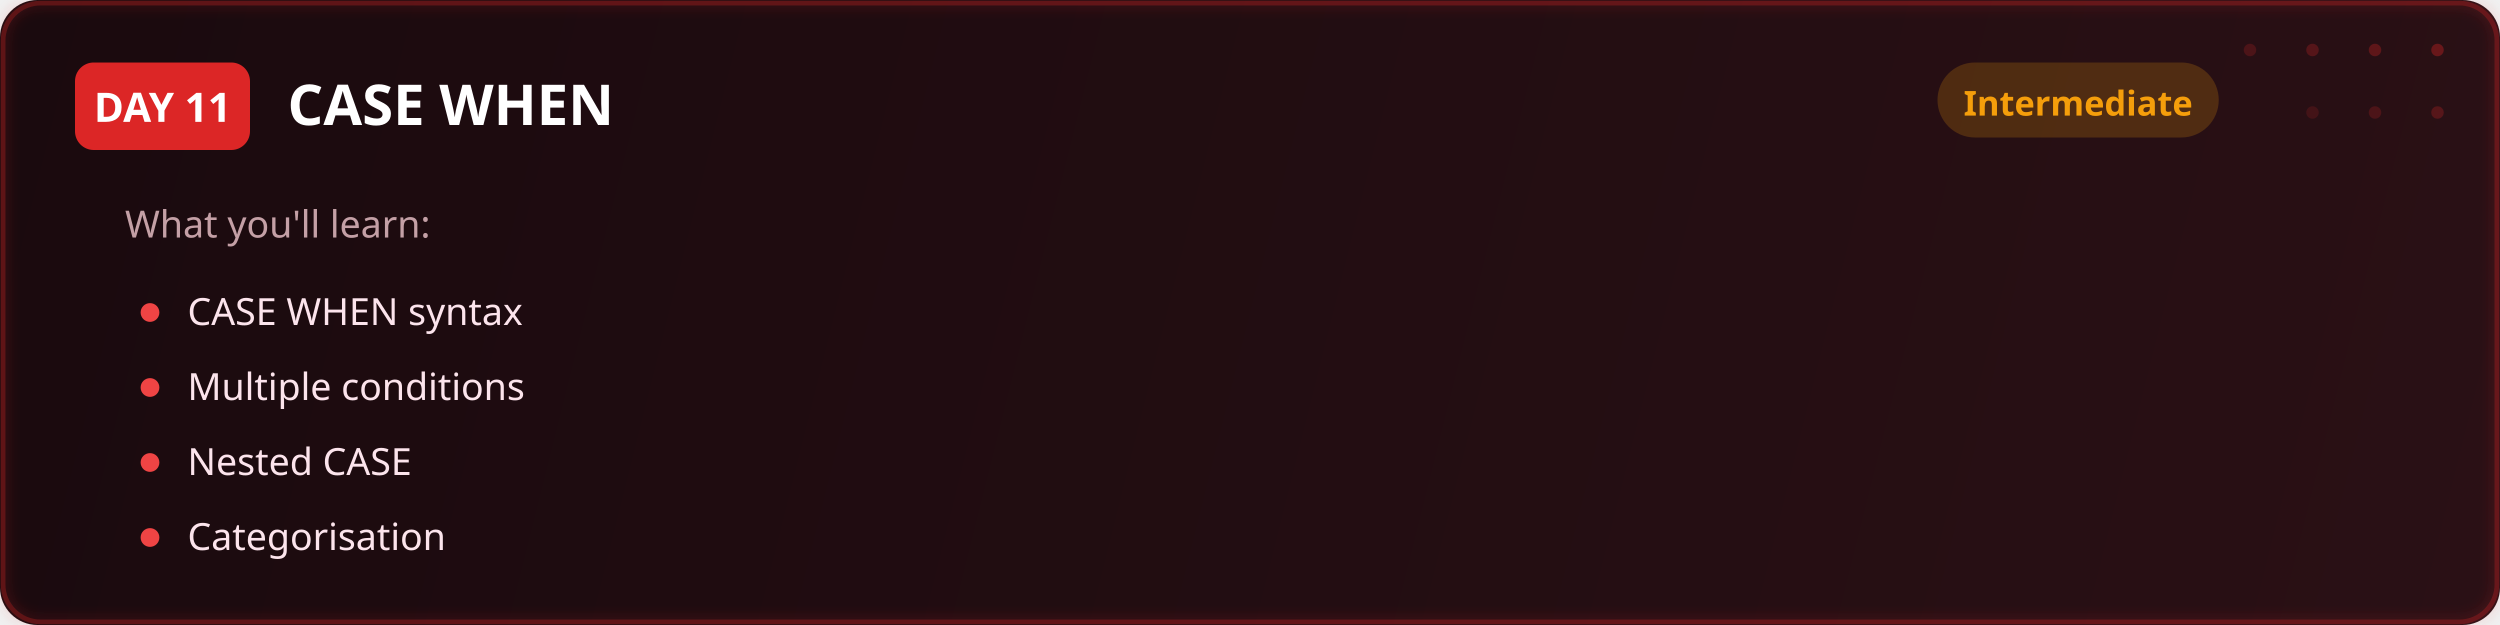
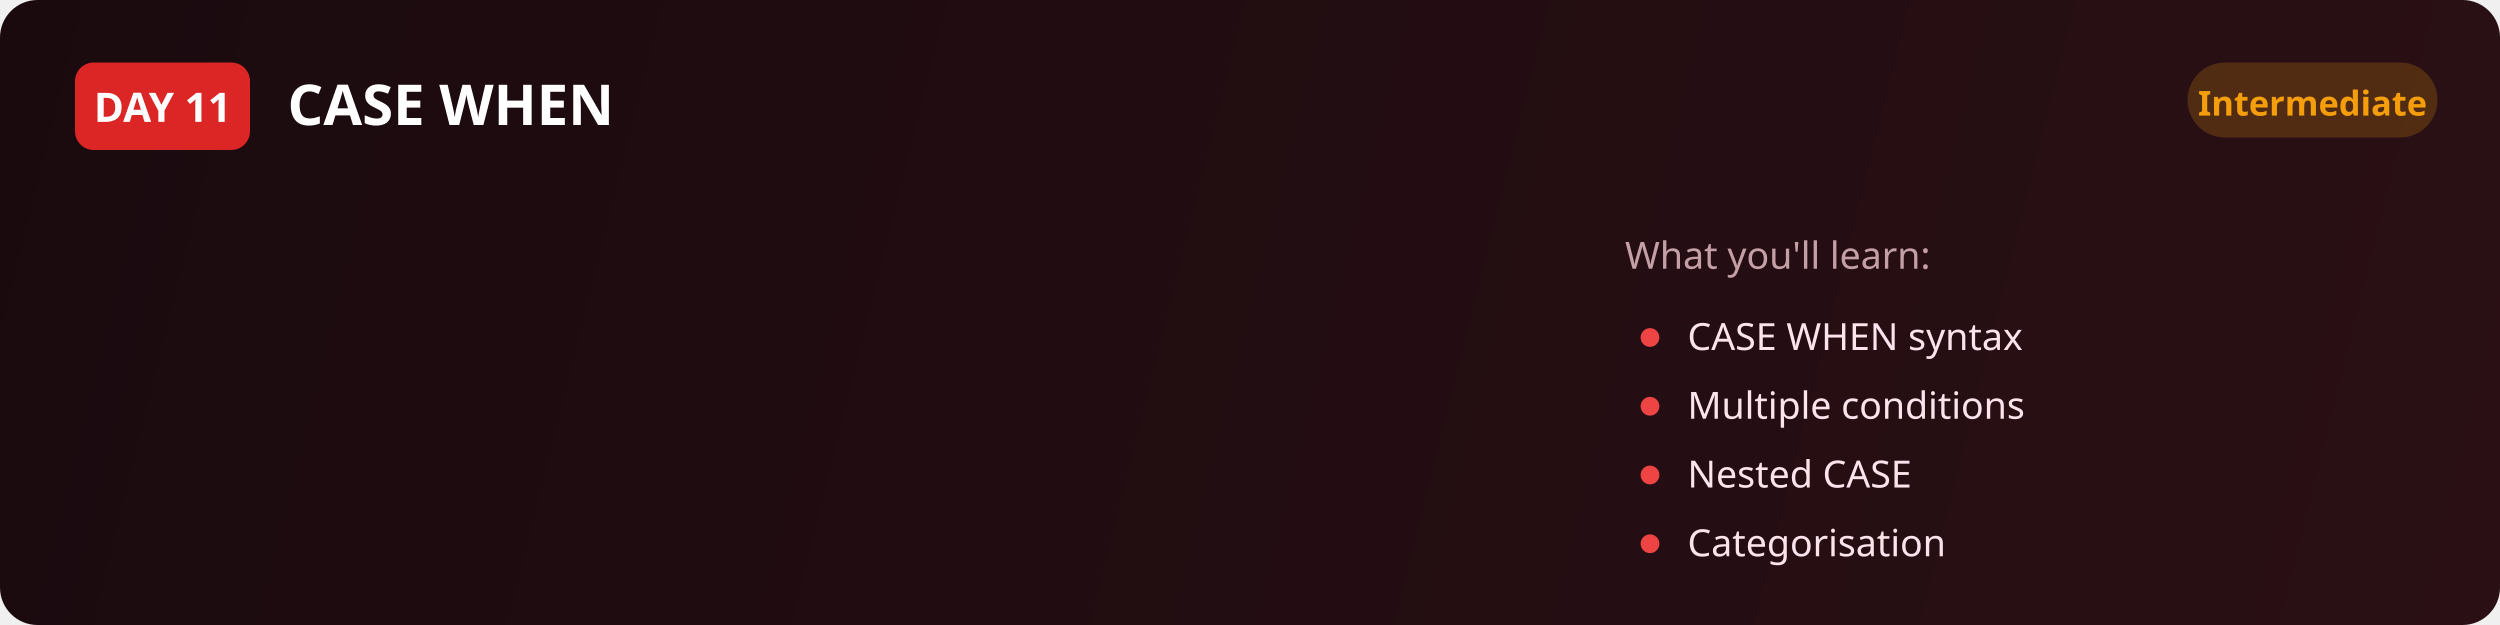
<svg xmlns="http://www.w3.org/2000/svg" viewBox="0 0 800 200" fill="none">
  <defs>
    <linearGradient id="bg" x1="0" y1="0" x2="800" y2="200" gradientUnits="userSpaceOnUse">
      <stop offset="0%" stop-color="#1a0a0e" />
      <stop offset="100%" stop-color="#2a1015" />
    </linearGradient>
-     <filter id="glow">
-       <feGaussianBlur stdDeviation="2" result="blur" />
-       <feMerge>
-         <feMergeNode in="blur" />
-         <feMergeNode in="SourceGraphic" />
-       </feMerge>
-     </filter>
  </defs>
  <rect width="800" height="200" rx="12" fill="url(#bg)" />
-   <rect x="1" y="1" width="798" height="198" rx="12" fill="none" stroke="#dc2626" stroke-width="1.5" opacity="0.35" filter="url(#glow)" />
-   <circle cx="720" cy="16" r="2" fill="#dc2626" opacity="0.2" />
-   <circle cx="740" cy="16" r="2" fill="#dc2626" opacity="0.25" />
-   <circle cx="760" cy="16" r="2" fill="#dc2626" opacity="0.3" />
-   <circle cx="780" cy="16" r="2" fill="#dc2626" opacity="0.35" />
-   <circle cx="740" cy="36" r="2" fill="#dc2626" opacity="0.15" />
-   <circle cx="760" cy="36" r="2" fill="#dc2626" opacity="0.2" />
-   <circle cx="780" cy="36" r="2" fill="#dc2626" opacity="0.25" />
  <rect x="24" y="20" width="56" height="28" rx="6" fill="#dc2626" />
  <text x="52" y="39" font-family="Segoe UI, system-ui, sans-serif" font-size="13" font-weight="700" fill="#ffffff" text-anchor="middle">DAY 11</text>
  <text x="92" y="40" font-family="Segoe UI, system-ui, sans-serif" font-size="18" font-weight="700" fill="#ffffff">CASE WHEN</text>
-   <rect x="620" y="20" width="90" height="24" rx="12" fill="#f59e0b" opacity="0.2" />
-   <text x="665" y="37" font-family="Segoe UI, system-ui, sans-serif" font-size="11" font-weight="600" fill="#f59e0b" text-anchor="middle">Intermediate</text>
-   <text x="40" y="76" font-family="Segoe UI, system-ui, sans-serif" font-size="12" fill="#c4a0a6">What you'll learn:</text>
-   <circle cx="48" cy="100" r="3" fill="#ef4444" />
-   <text x="60" y="104" font-family="Segoe UI, system-ui, sans-serif" font-size="12" fill="#fce4ec">CASE WHEN syntax</text>
-   <circle cx="48" cy="124" r="3" fill="#ef4444" />
-   <text x="60" y="128" font-family="Segoe UI, system-ui, sans-serif" font-size="12" fill="#fce4ec">Multiple conditions</text>
-   <circle cx="48" cy="148" r="3" fill="#ef4444" />
-   <text x="60" y="152" font-family="Segoe UI, system-ui, sans-serif" font-size="12" fill="#fce4ec">Nested CASE</text>
-   <circle cx="48" cy="172" r="3" fill="#ef4444" />
-   <text x="60" y="176" font-family="Segoe UI, system-ui, sans-serif" font-size="12" fill="#fce4ec">Categorisation</text>
+   <text x="520" y="86" font-family="Segoe UI, system-ui, sans-serif" font-size="12" fill="#c4a0a6">What you'll learn:</text>
+   <circle cx="528" cy="108" r="3" fill="#ef4444" />
+   <text x="540" y="112" font-family="Segoe UI, system-ui, sans-serif" font-size="12" fill="#fce4ec">CASE WHEN syntax</text>
+   <circle cx="528" cy="130" r="3" fill="#ef4444" />
+   <text x="540" y="134" font-family="Segoe UI, system-ui, sans-serif" font-size="12" fill="#fce4ec">Multiple conditions</text>
+   <circle cx="528" cy="152" r="3" fill="#ef4444" />
+   <text x="540" y="156" font-family="Segoe UI, system-ui, sans-serif" font-size="12" fill="#fce4ec">Nested CASE</text>
+   <circle cx="528" cy="174" r="3" fill="#ef4444" />
+   <text x="540" y="178" font-family="Segoe UI, system-ui, sans-serif" font-size="12" fill="#fce4ec">Categorisation</text>
+   <rect x="700" y="20" width="80" height="24" rx="12" fill="#f59e0b" opacity="0.2" />
+   <text x="740" y="37" font-family="Segoe UI, system-ui, sans-serif" font-size="11" font-weight="600" fill="#f59e0b" text-anchor="middle">Intermediate</text>
</svg>
